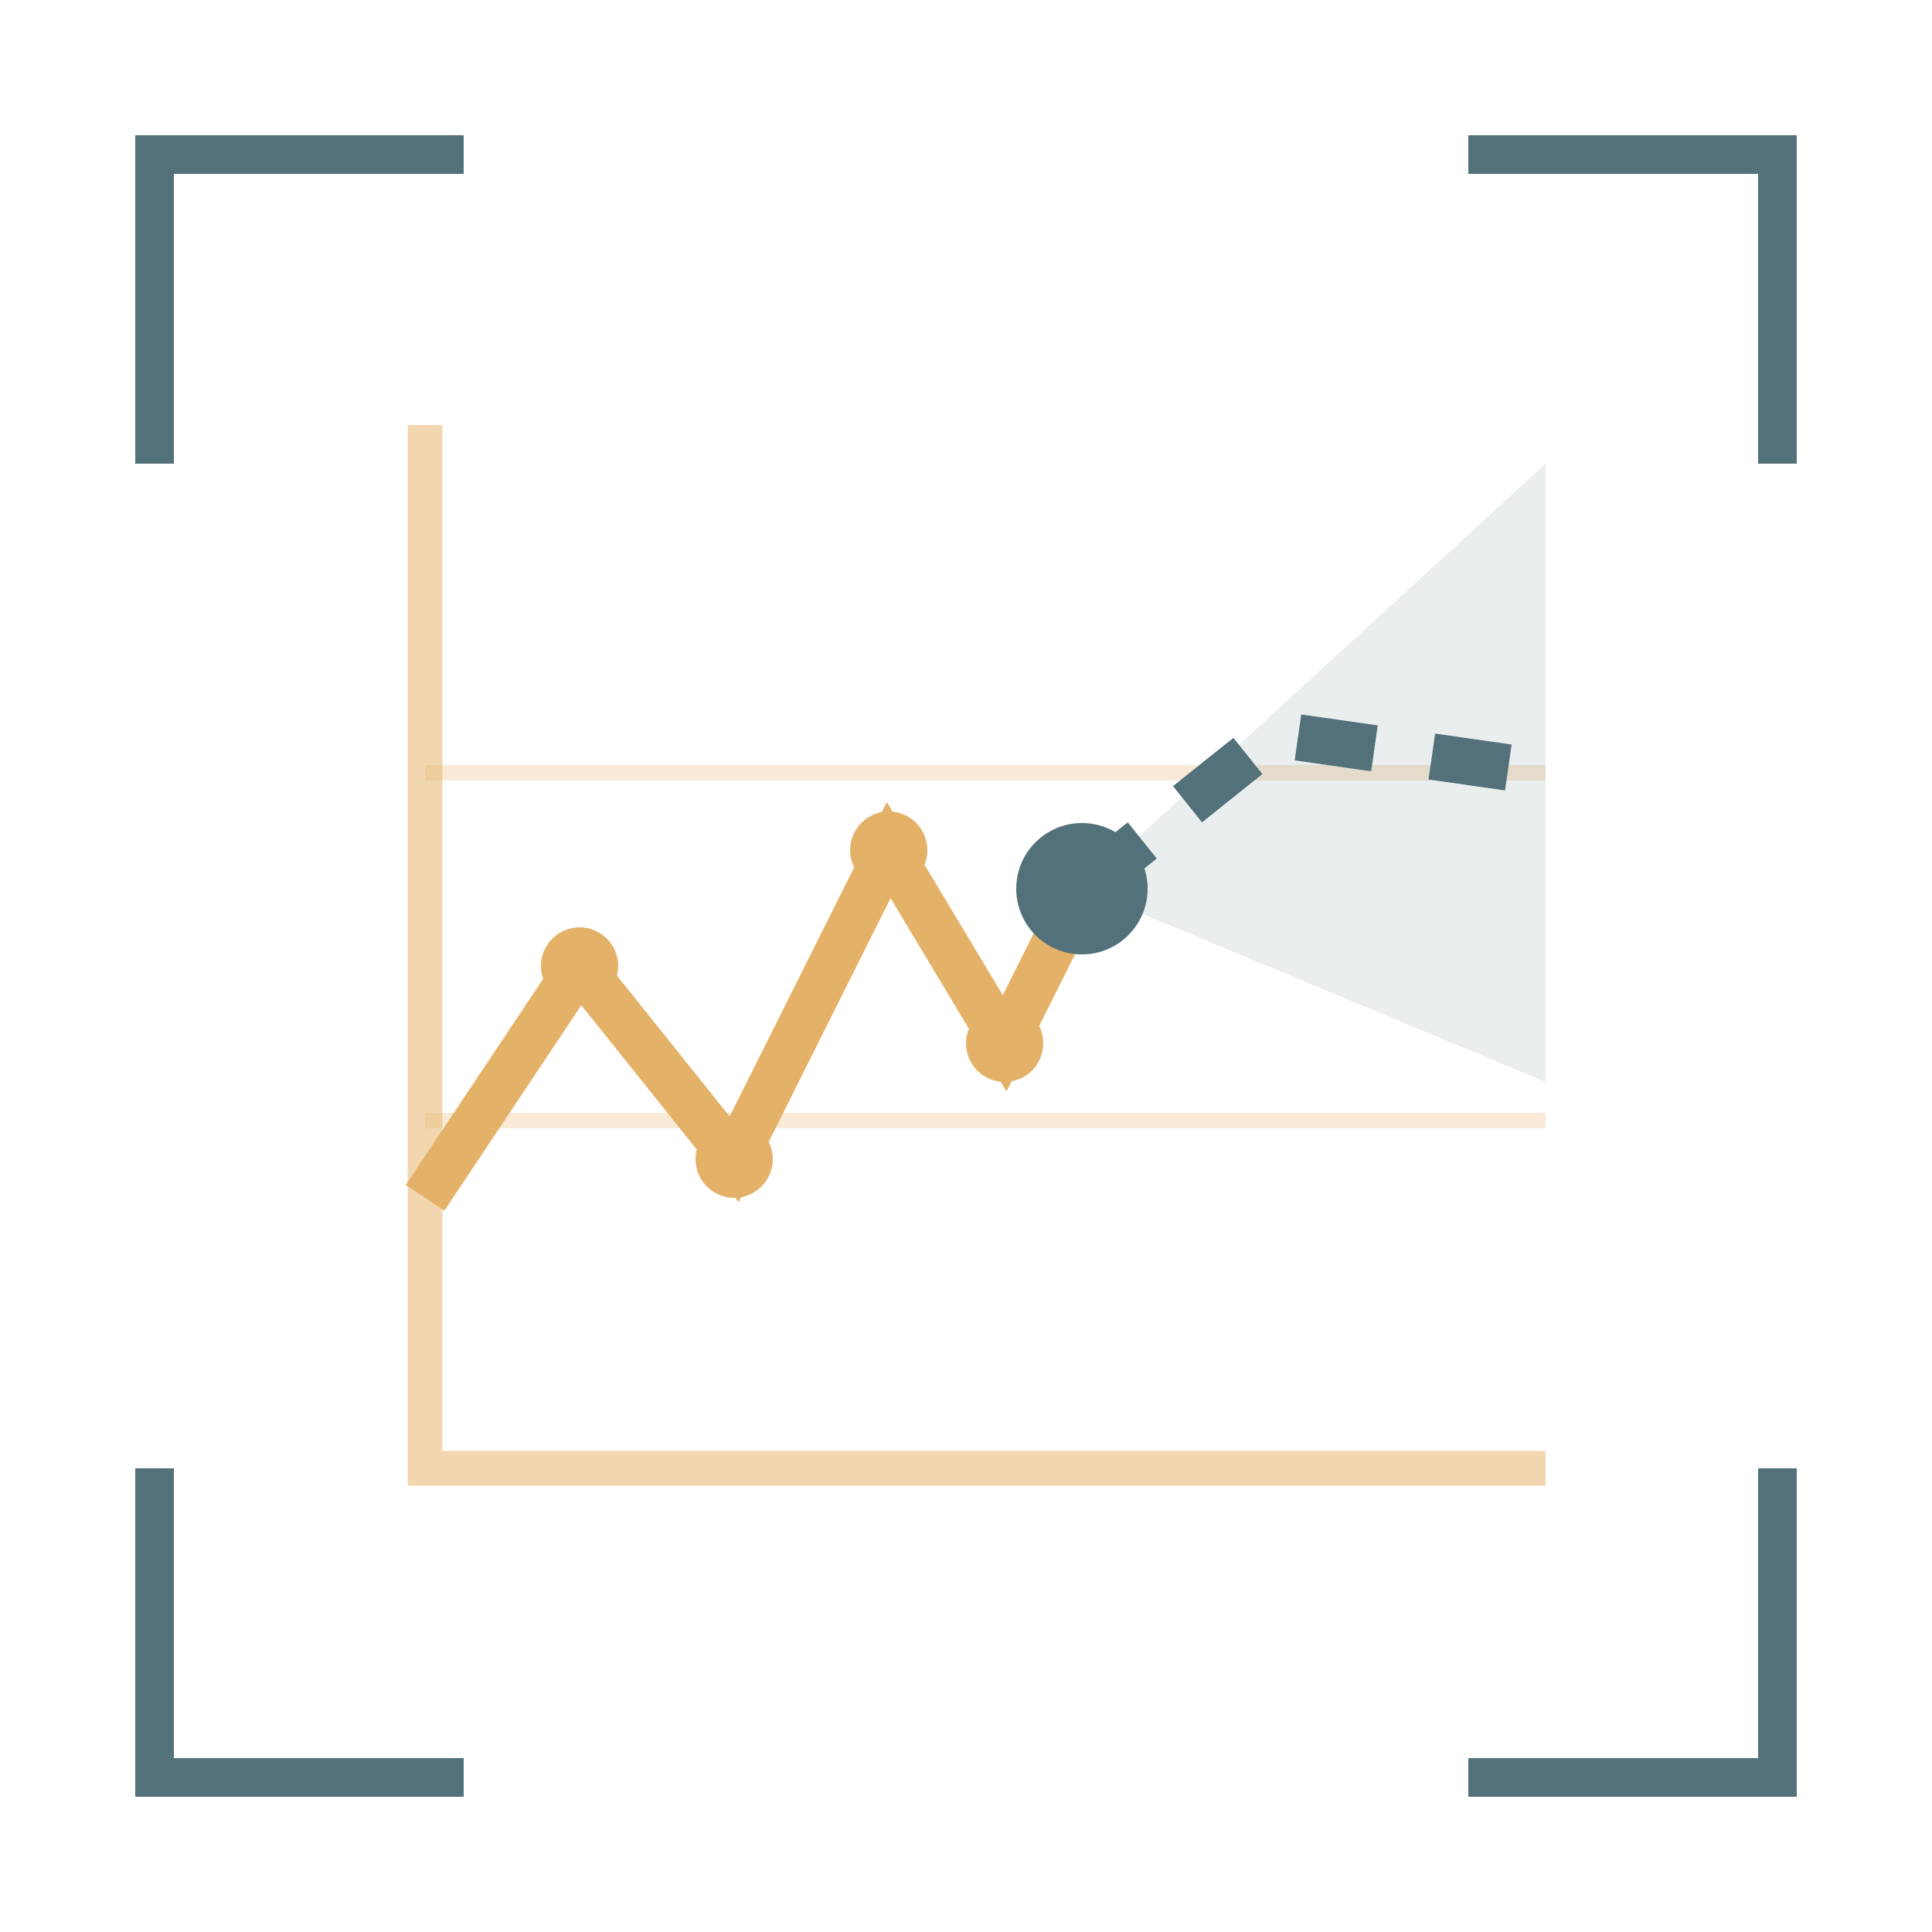
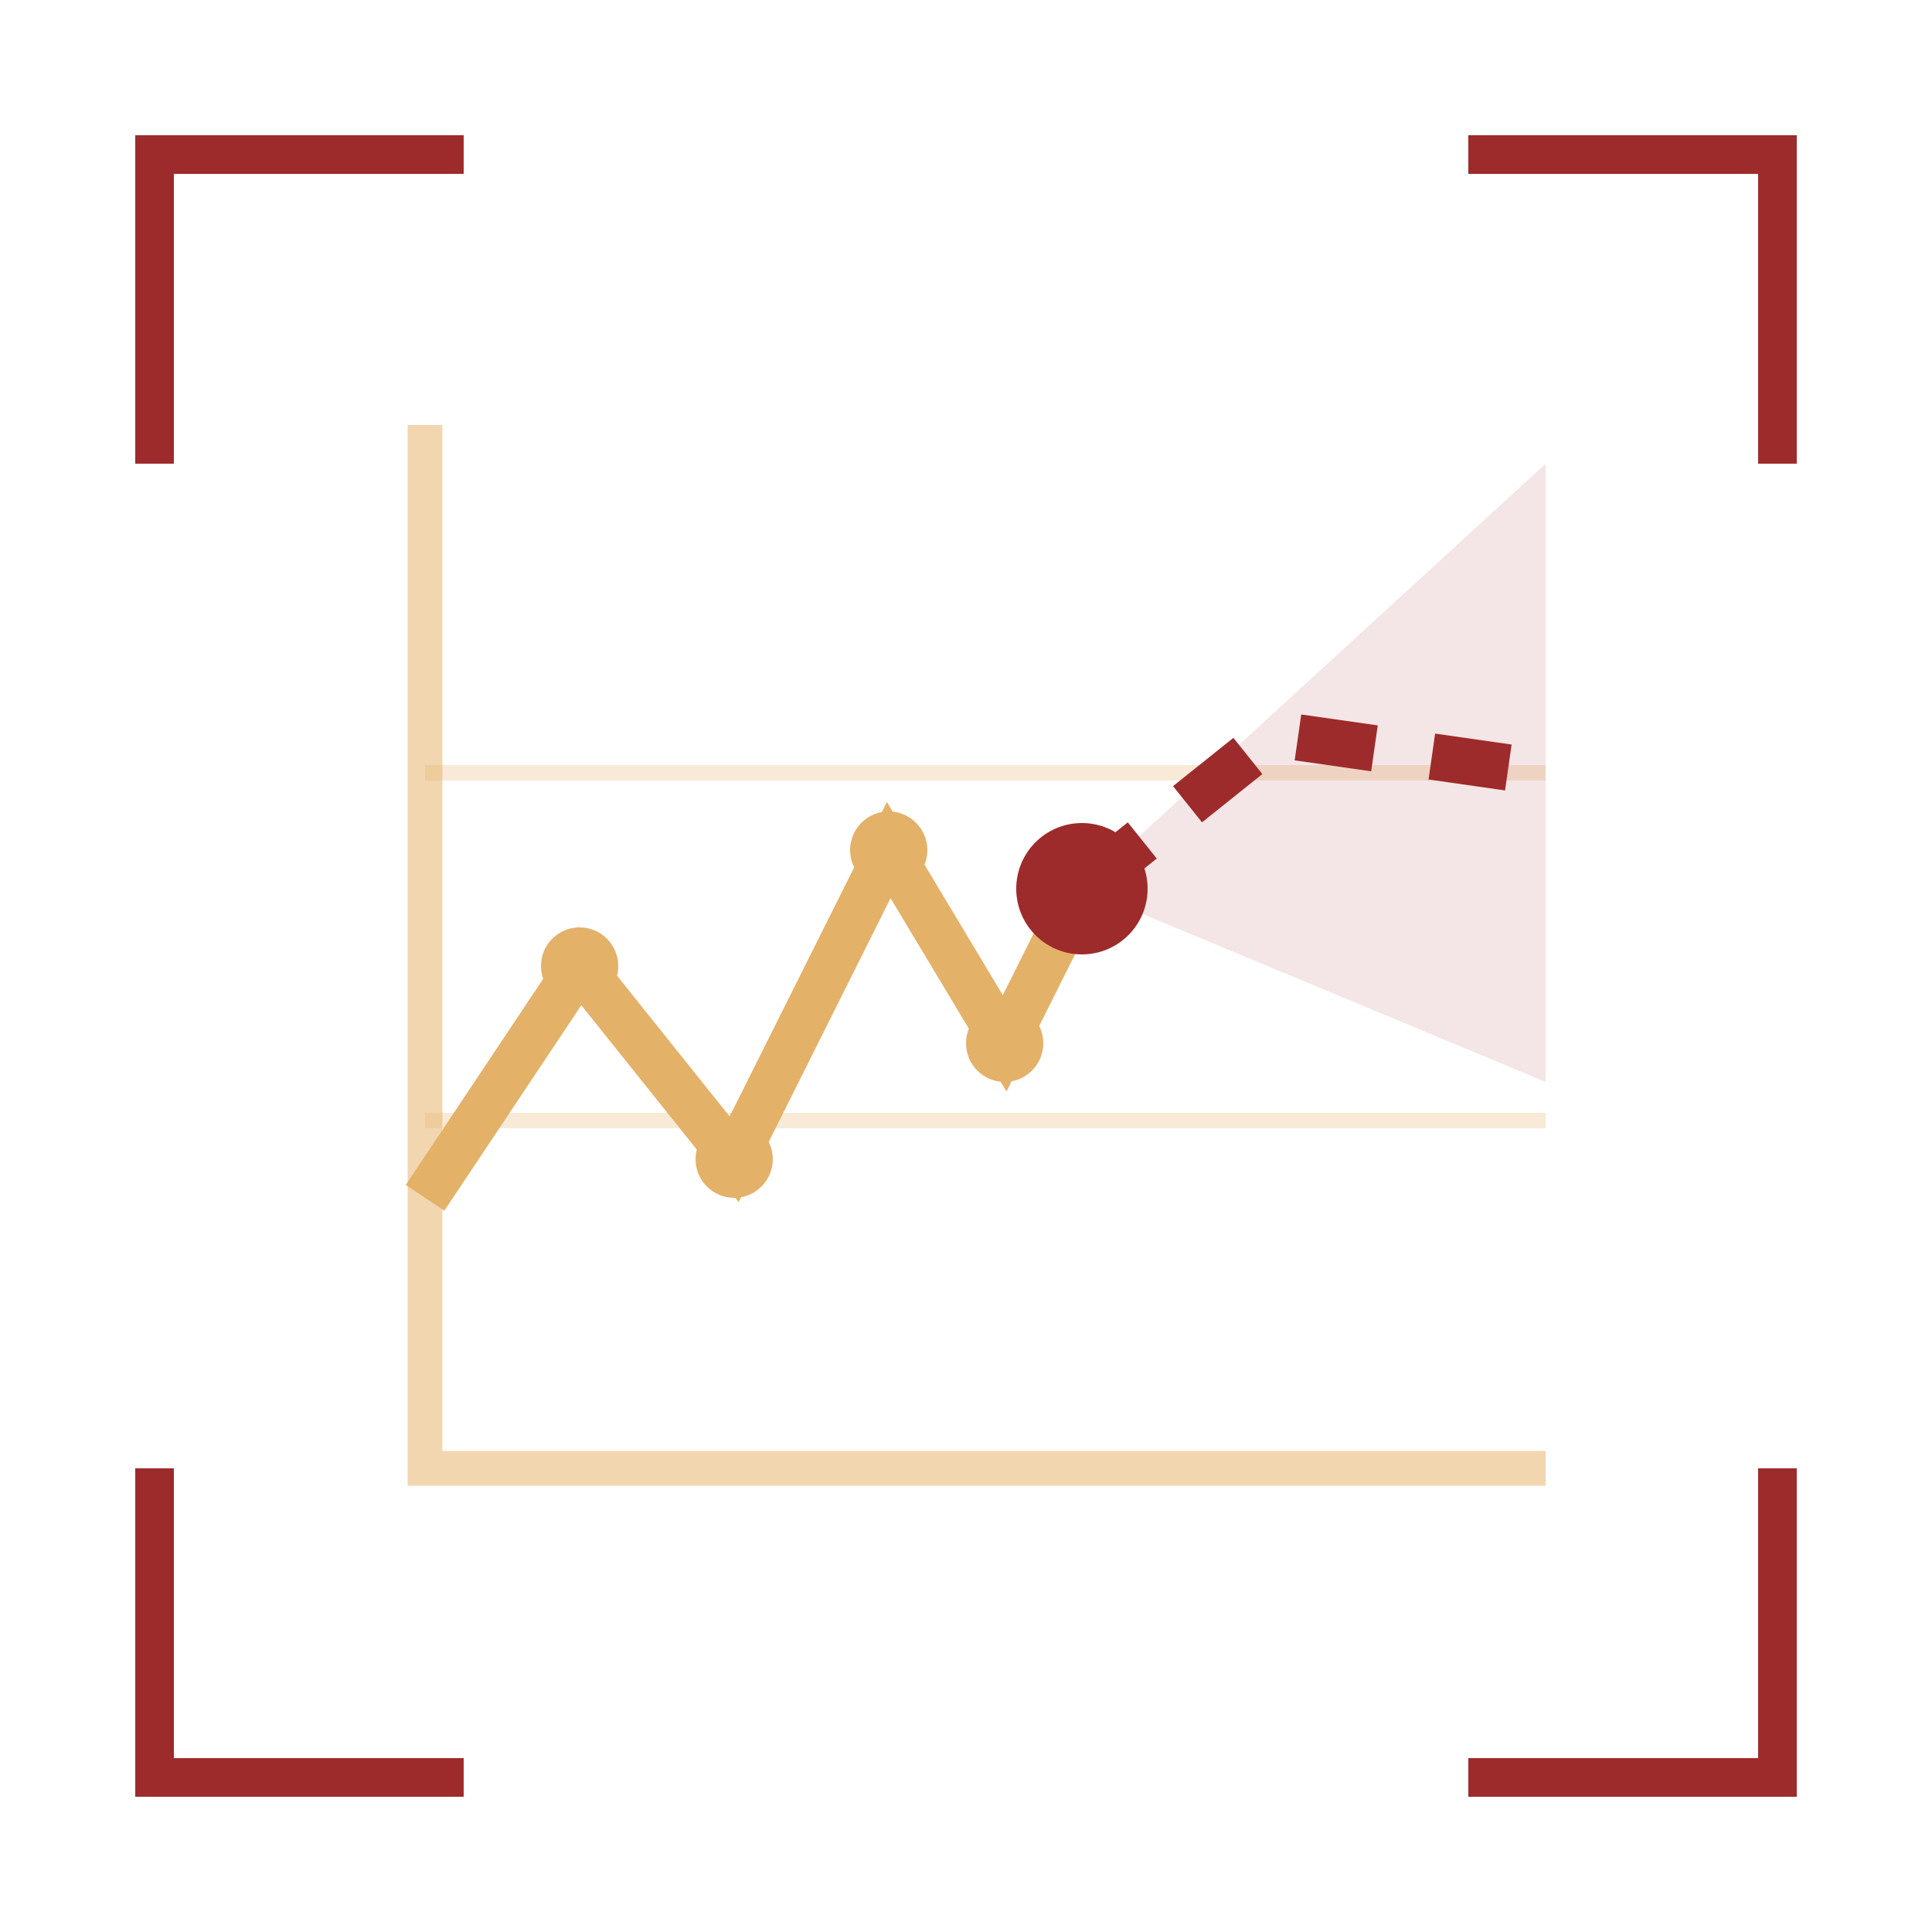
<svg xmlns="http://www.w3.org/2000/svg" viewBox="0 0 100 100" fill="none" role="img" aria-label="Production Logistics">
-   <g stroke="#52717a" stroke-width="2">
+   <g stroke="#9E2B2B" stroke-width="2">
    <path d="M8 24 L8 8 L24 8" />
    <path d="M76 8 L92 8 L92 24" />
    <path d="M92 76 L92 92 L76 92" />
    <path d="M24 92 L8 92 L8 76" />
  </g>
  <path d="M22 22 L22 76 L80 76" stroke="#e4b169" stroke-width="1.8" opacity="0.525" />
  <g stroke="#e4b169" stroke-width="0.8" opacity="0.27">
    <path d="M22 40 L80 40" />
    <path d="M22 58 L80 58" />
  </g>
-   <path d="M56 46 L80 24 L80 56 Z" fill="#52717a" fill-opacity="0.12" />
+   <path d="M56 46 L80 24 L80 56 Z" fill="#9E2B2B" fill-opacity="0.12" />
  <path d="M22 62 L30 50 L38 60 L46 44 L52 54 L56 46" stroke="#e4b169" stroke-width="2.4" opacity="1" />
  <g fill="#e4b169" opacity="1">
    <circle cx="30" cy="50" r="2" />
    <circle cx="38" cy="60" r="2" />
    <circle cx="46" cy="44" r="2" />
    <circle cx="52" cy="54" r="2" />
  </g>
-   <path d="M56 46 L66 38 L80 40" stroke="#52717a" stroke-width="2.4" stroke-dasharray="4 3" />
-   <circle cx="56" cy="46" r="3.4" fill="#52717a" />
+   <path d="M56 46 L66 38 L80 40" stroke="#9E2B2B" stroke-width="2.4" stroke-dasharray="4 3" />
+   <circle cx="56" cy="46" r="3.4" fill="#9E2B2B" />
</svg>
